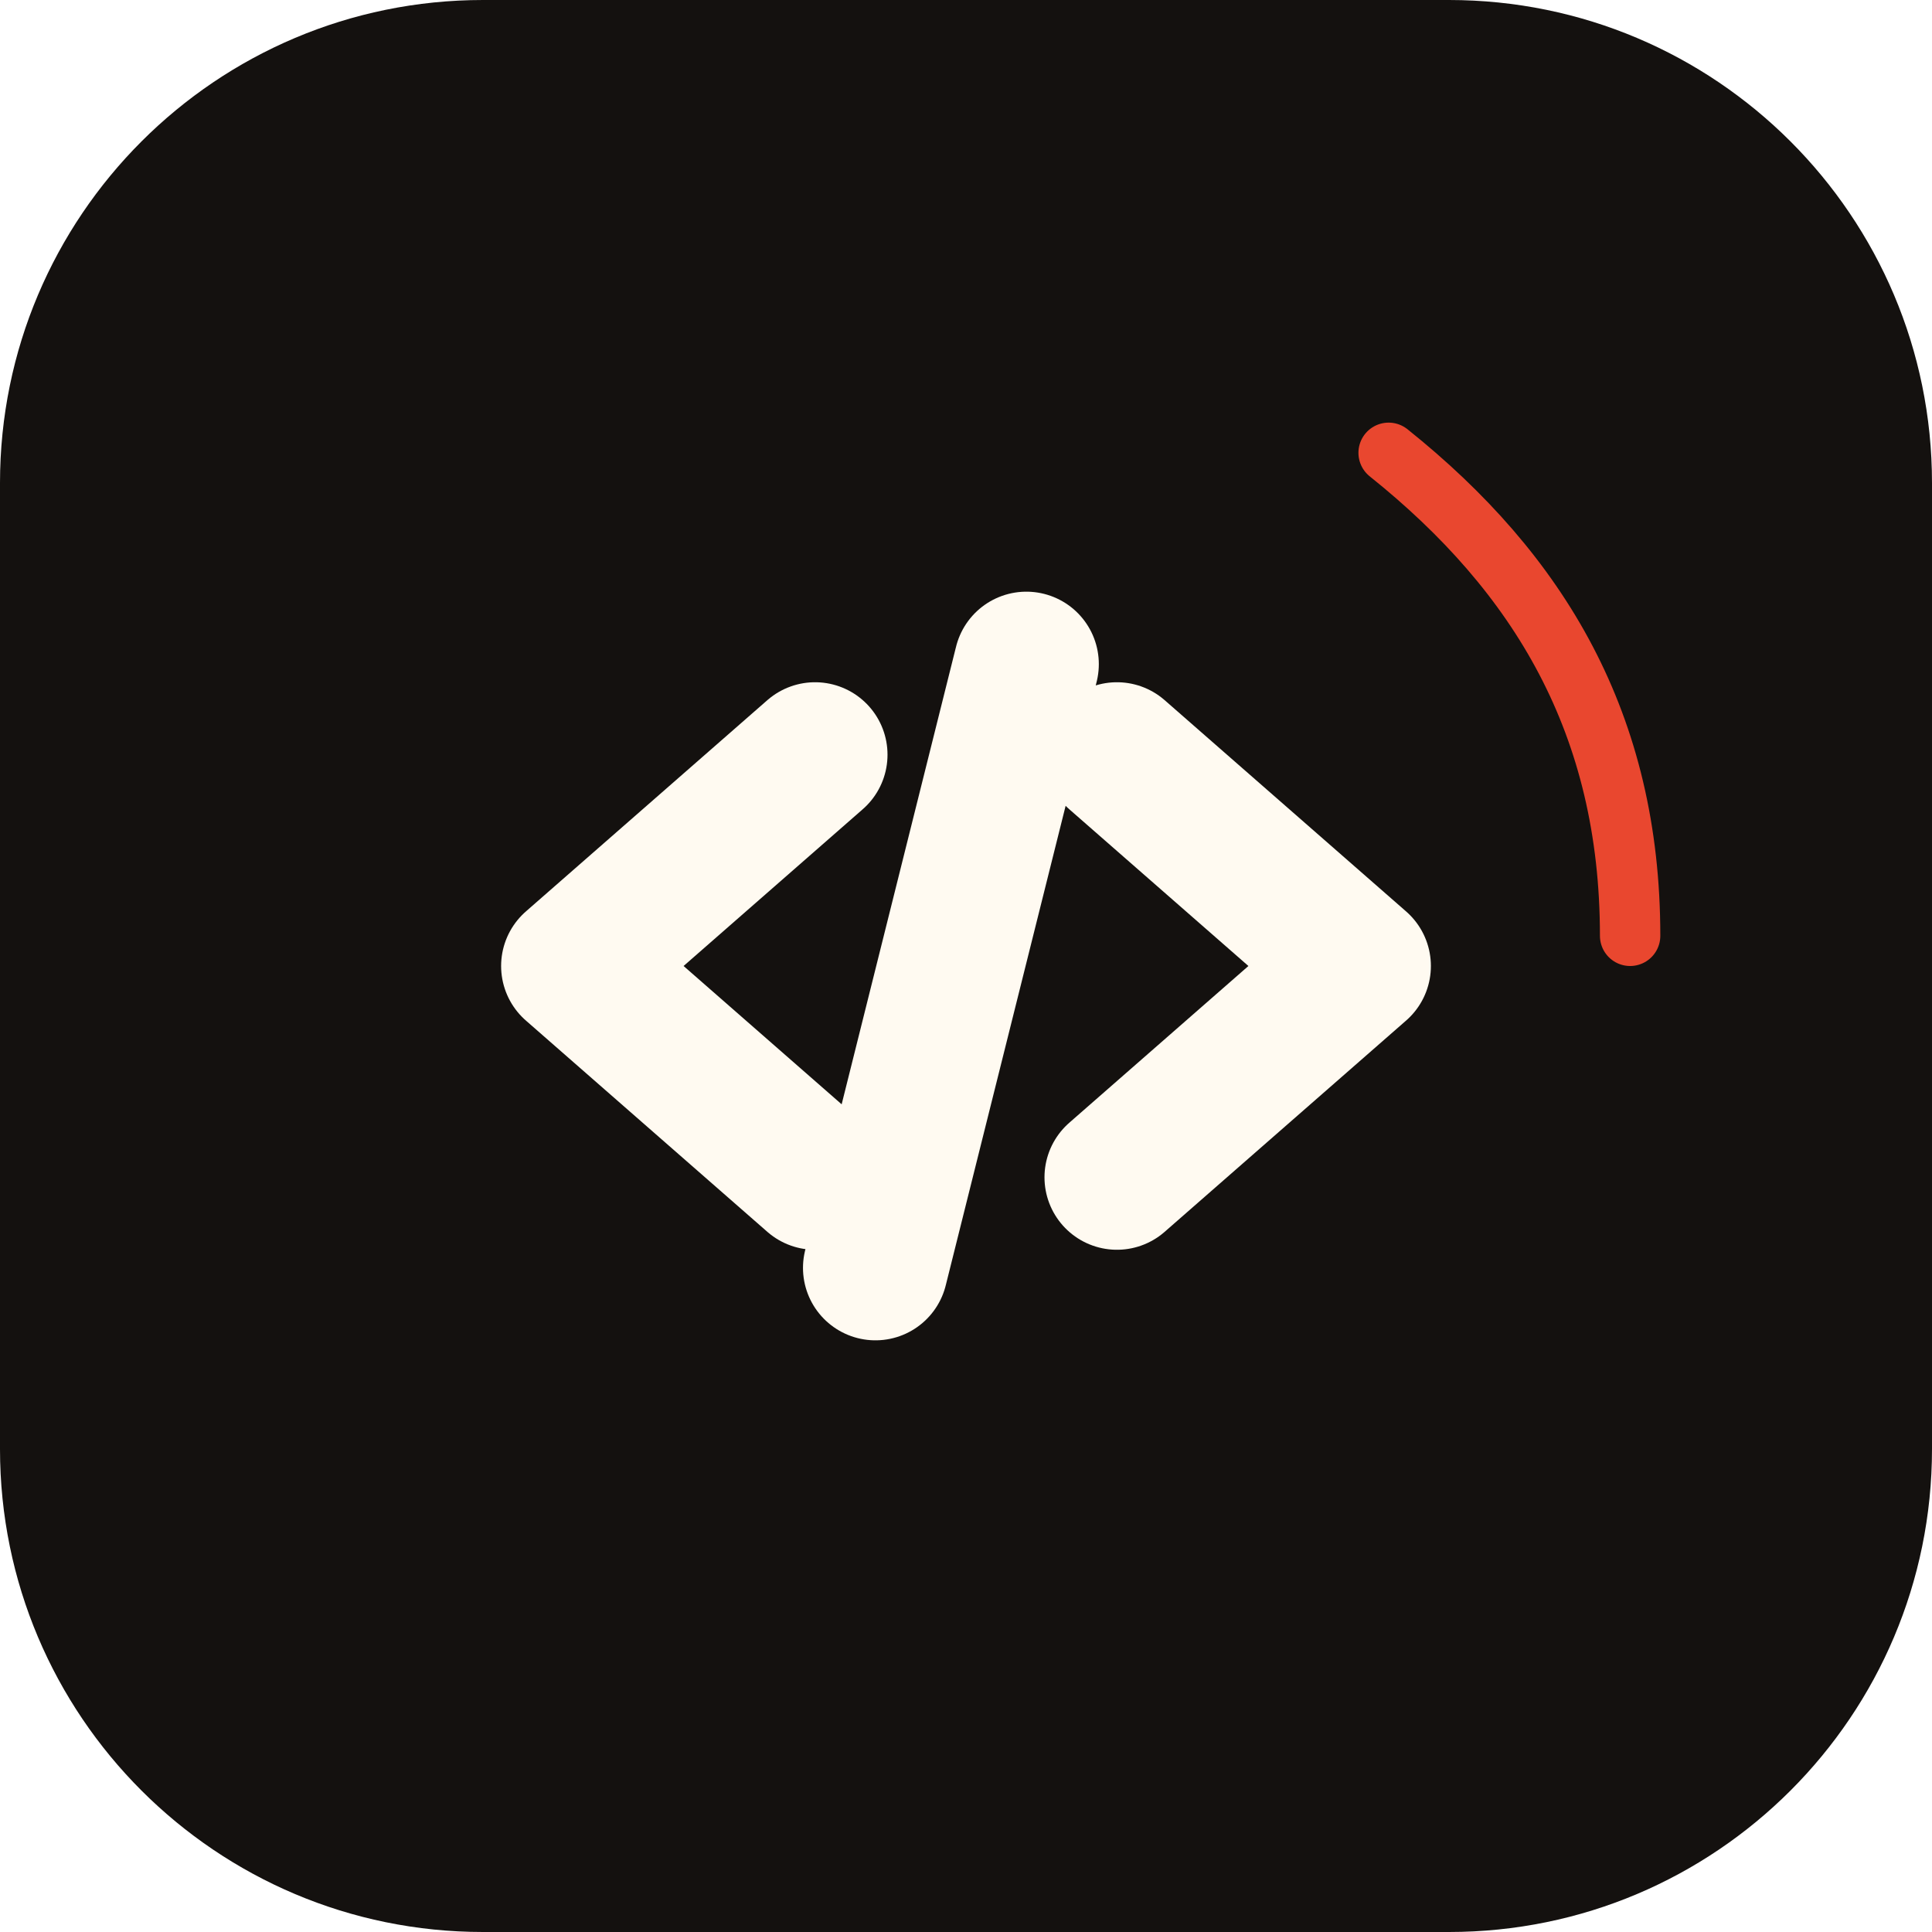
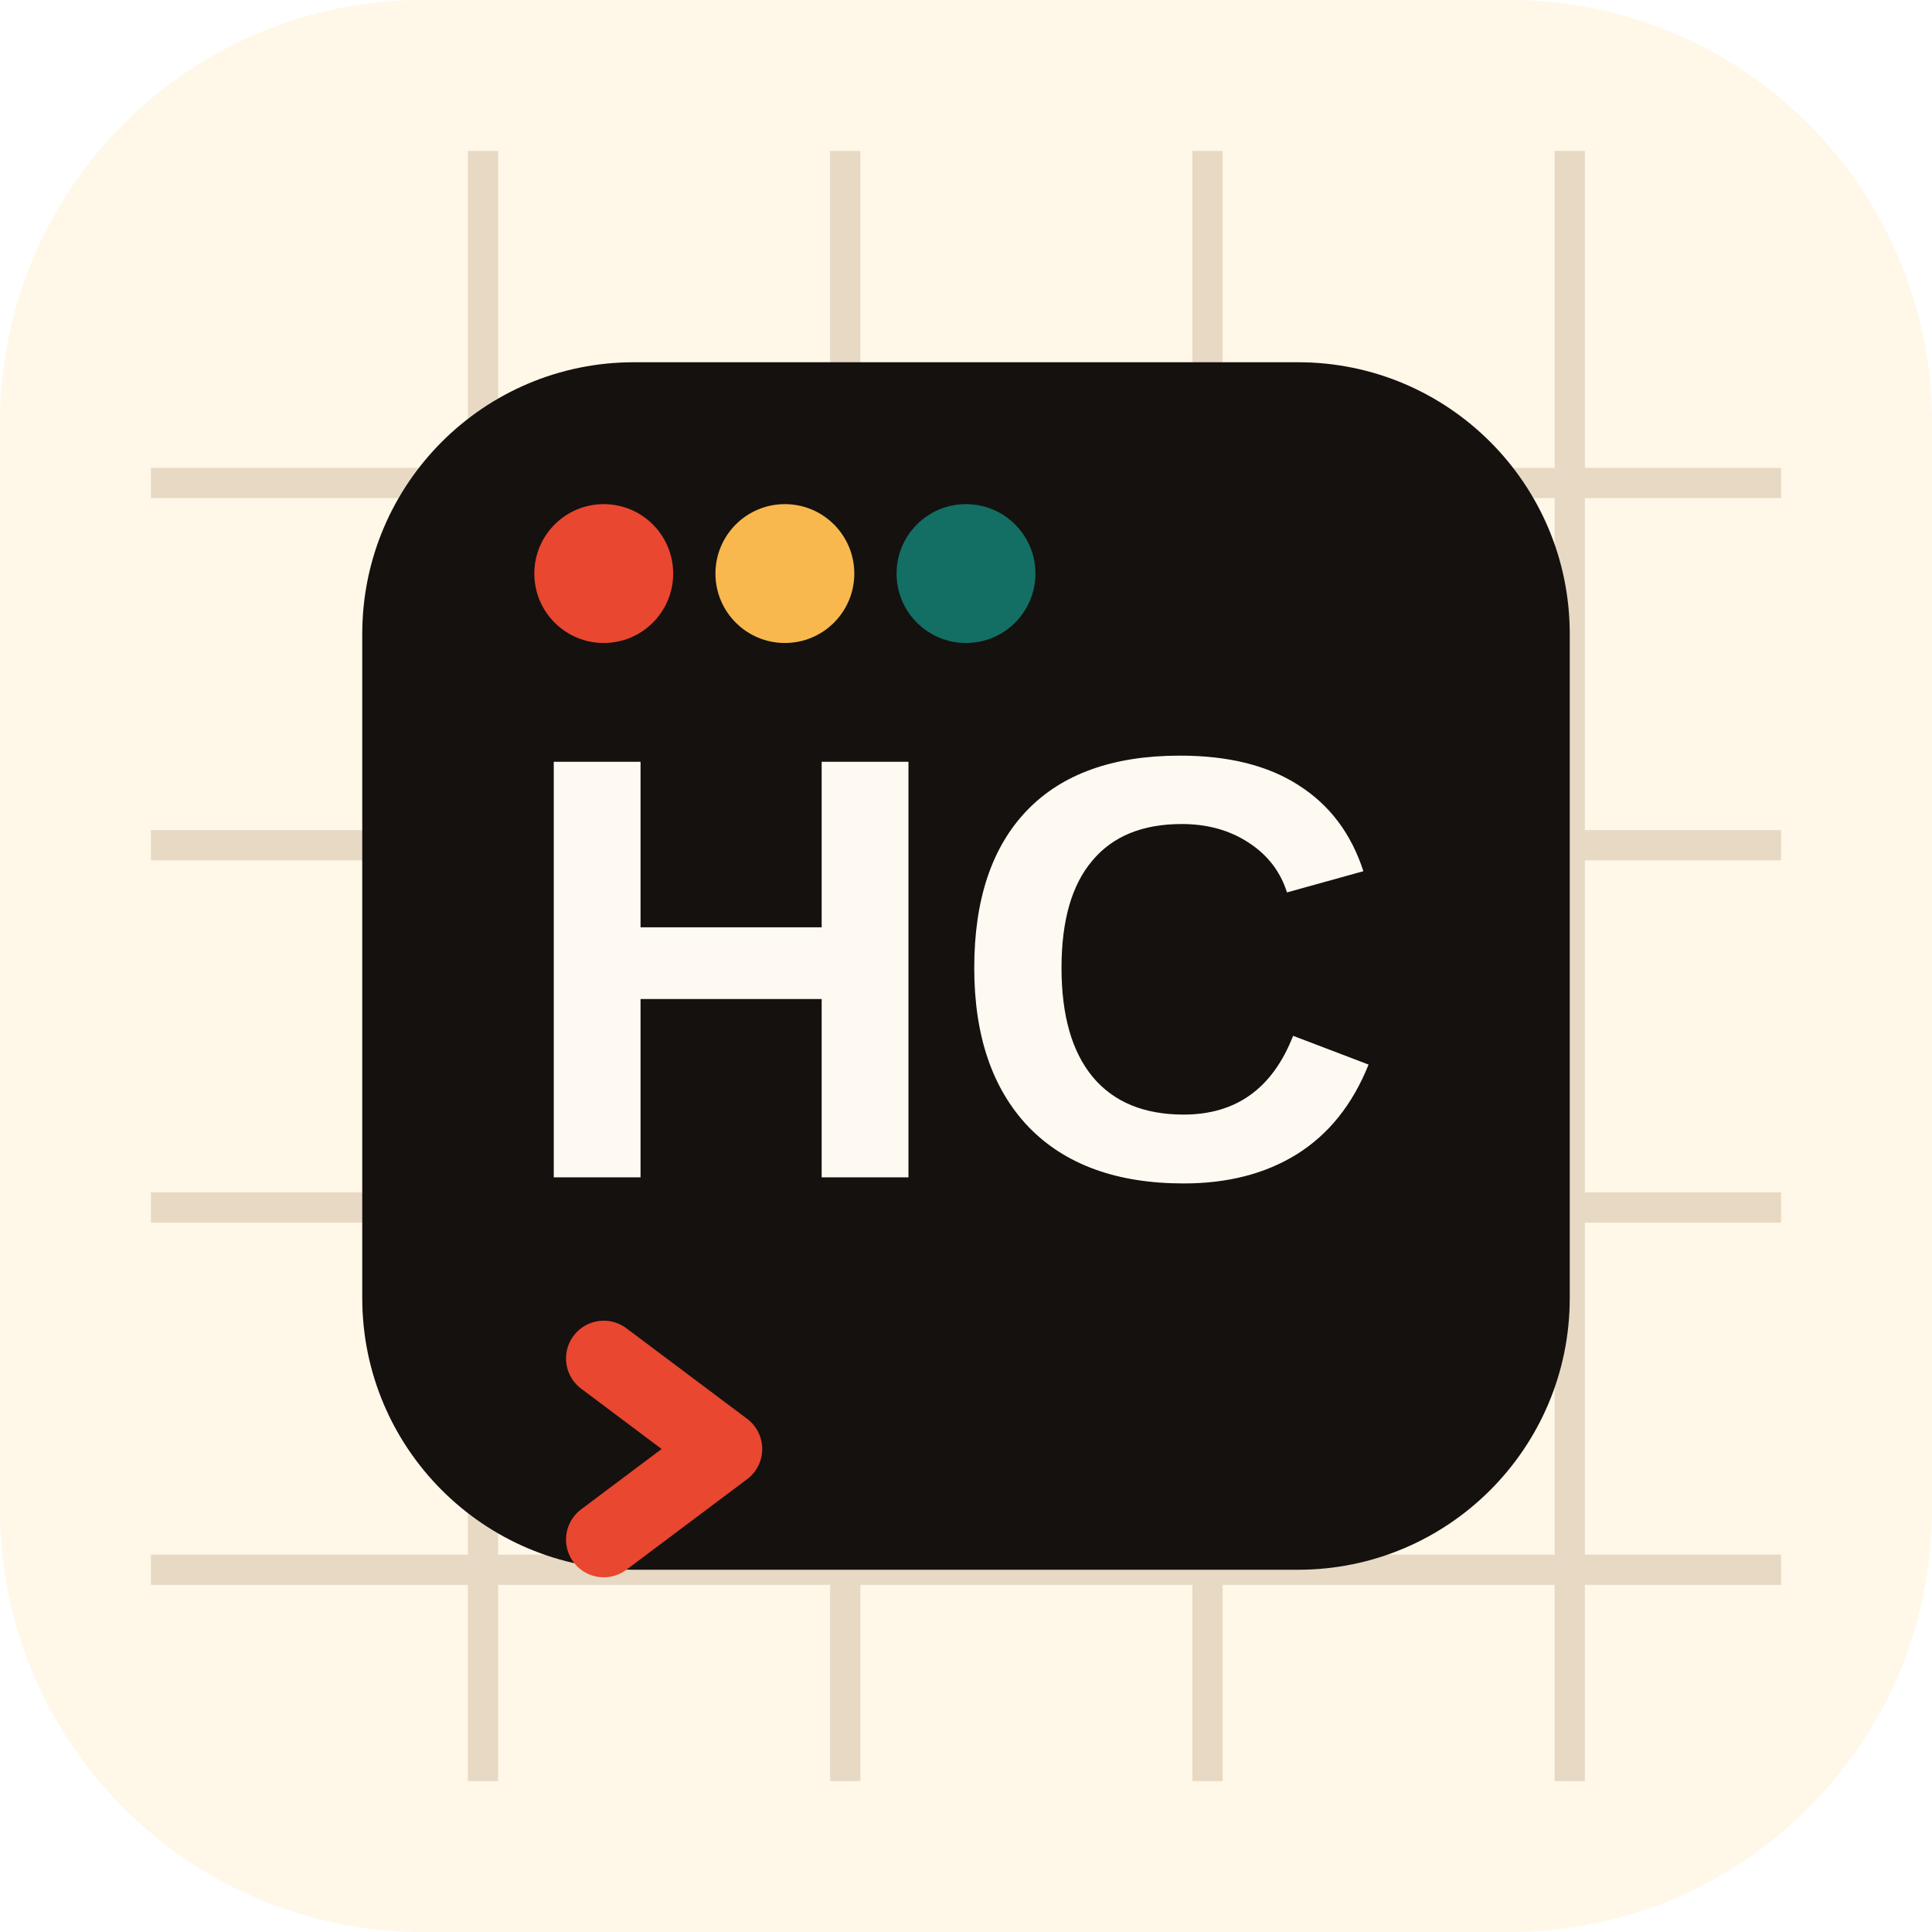
<svg xmlns="http://www.w3.org/2000/svg" width="64" height="64" viewBox="0 0 64 64" role="img" aria-labelledby="title">
-   <rect width="64" height="64" rx="16" fill="#14110f" />
-   <path d="M27 25 19 32l8 7M37 25l8 7-8 7M34 22l-5 20" fill="none" stroke="#fffaf1" stroke-width="4.8" stroke-linecap="round" stroke-linejoin="round" />
-   <path d="M46 15c5 4 8 9 8 16" fill="none" stroke="#e9472f" stroke-width="2" stroke-linecap="round" />
+   <rect width="64" height="64" rx="14" fill="#fff7e8" />
+   <path d="M5 16h54M5 28h54M5 40h54M5 52h54M16 5v54M28 5v54M40 5v54M52 5v54" stroke="#e7d9c3" stroke-width="1" />
+   <rect x="12" y="12" width="40" height="40" rx="9" fill="#14110f" />
+   <circle cx="20" cy="19" r="2.3" fill="#e9472f" />
+   <circle cx="26" cy="19" r="2.3" fill="#f8b84e" />
+   <circle cx="32" cy="19" r="2.3" fill="#136f63" />
+   <text x="17" y="39" fill="#fffaf1" font-family="Arial Black, Arial, sans-serif" font-size="20" font-weight="900">HC</text>
+   <path d="M20 45l4 3-4 3" fill="none" stroke="#e9472f" stroke-width="2.5" stroke-linecap="round" stroke-linejoin="round" />
</svg>
